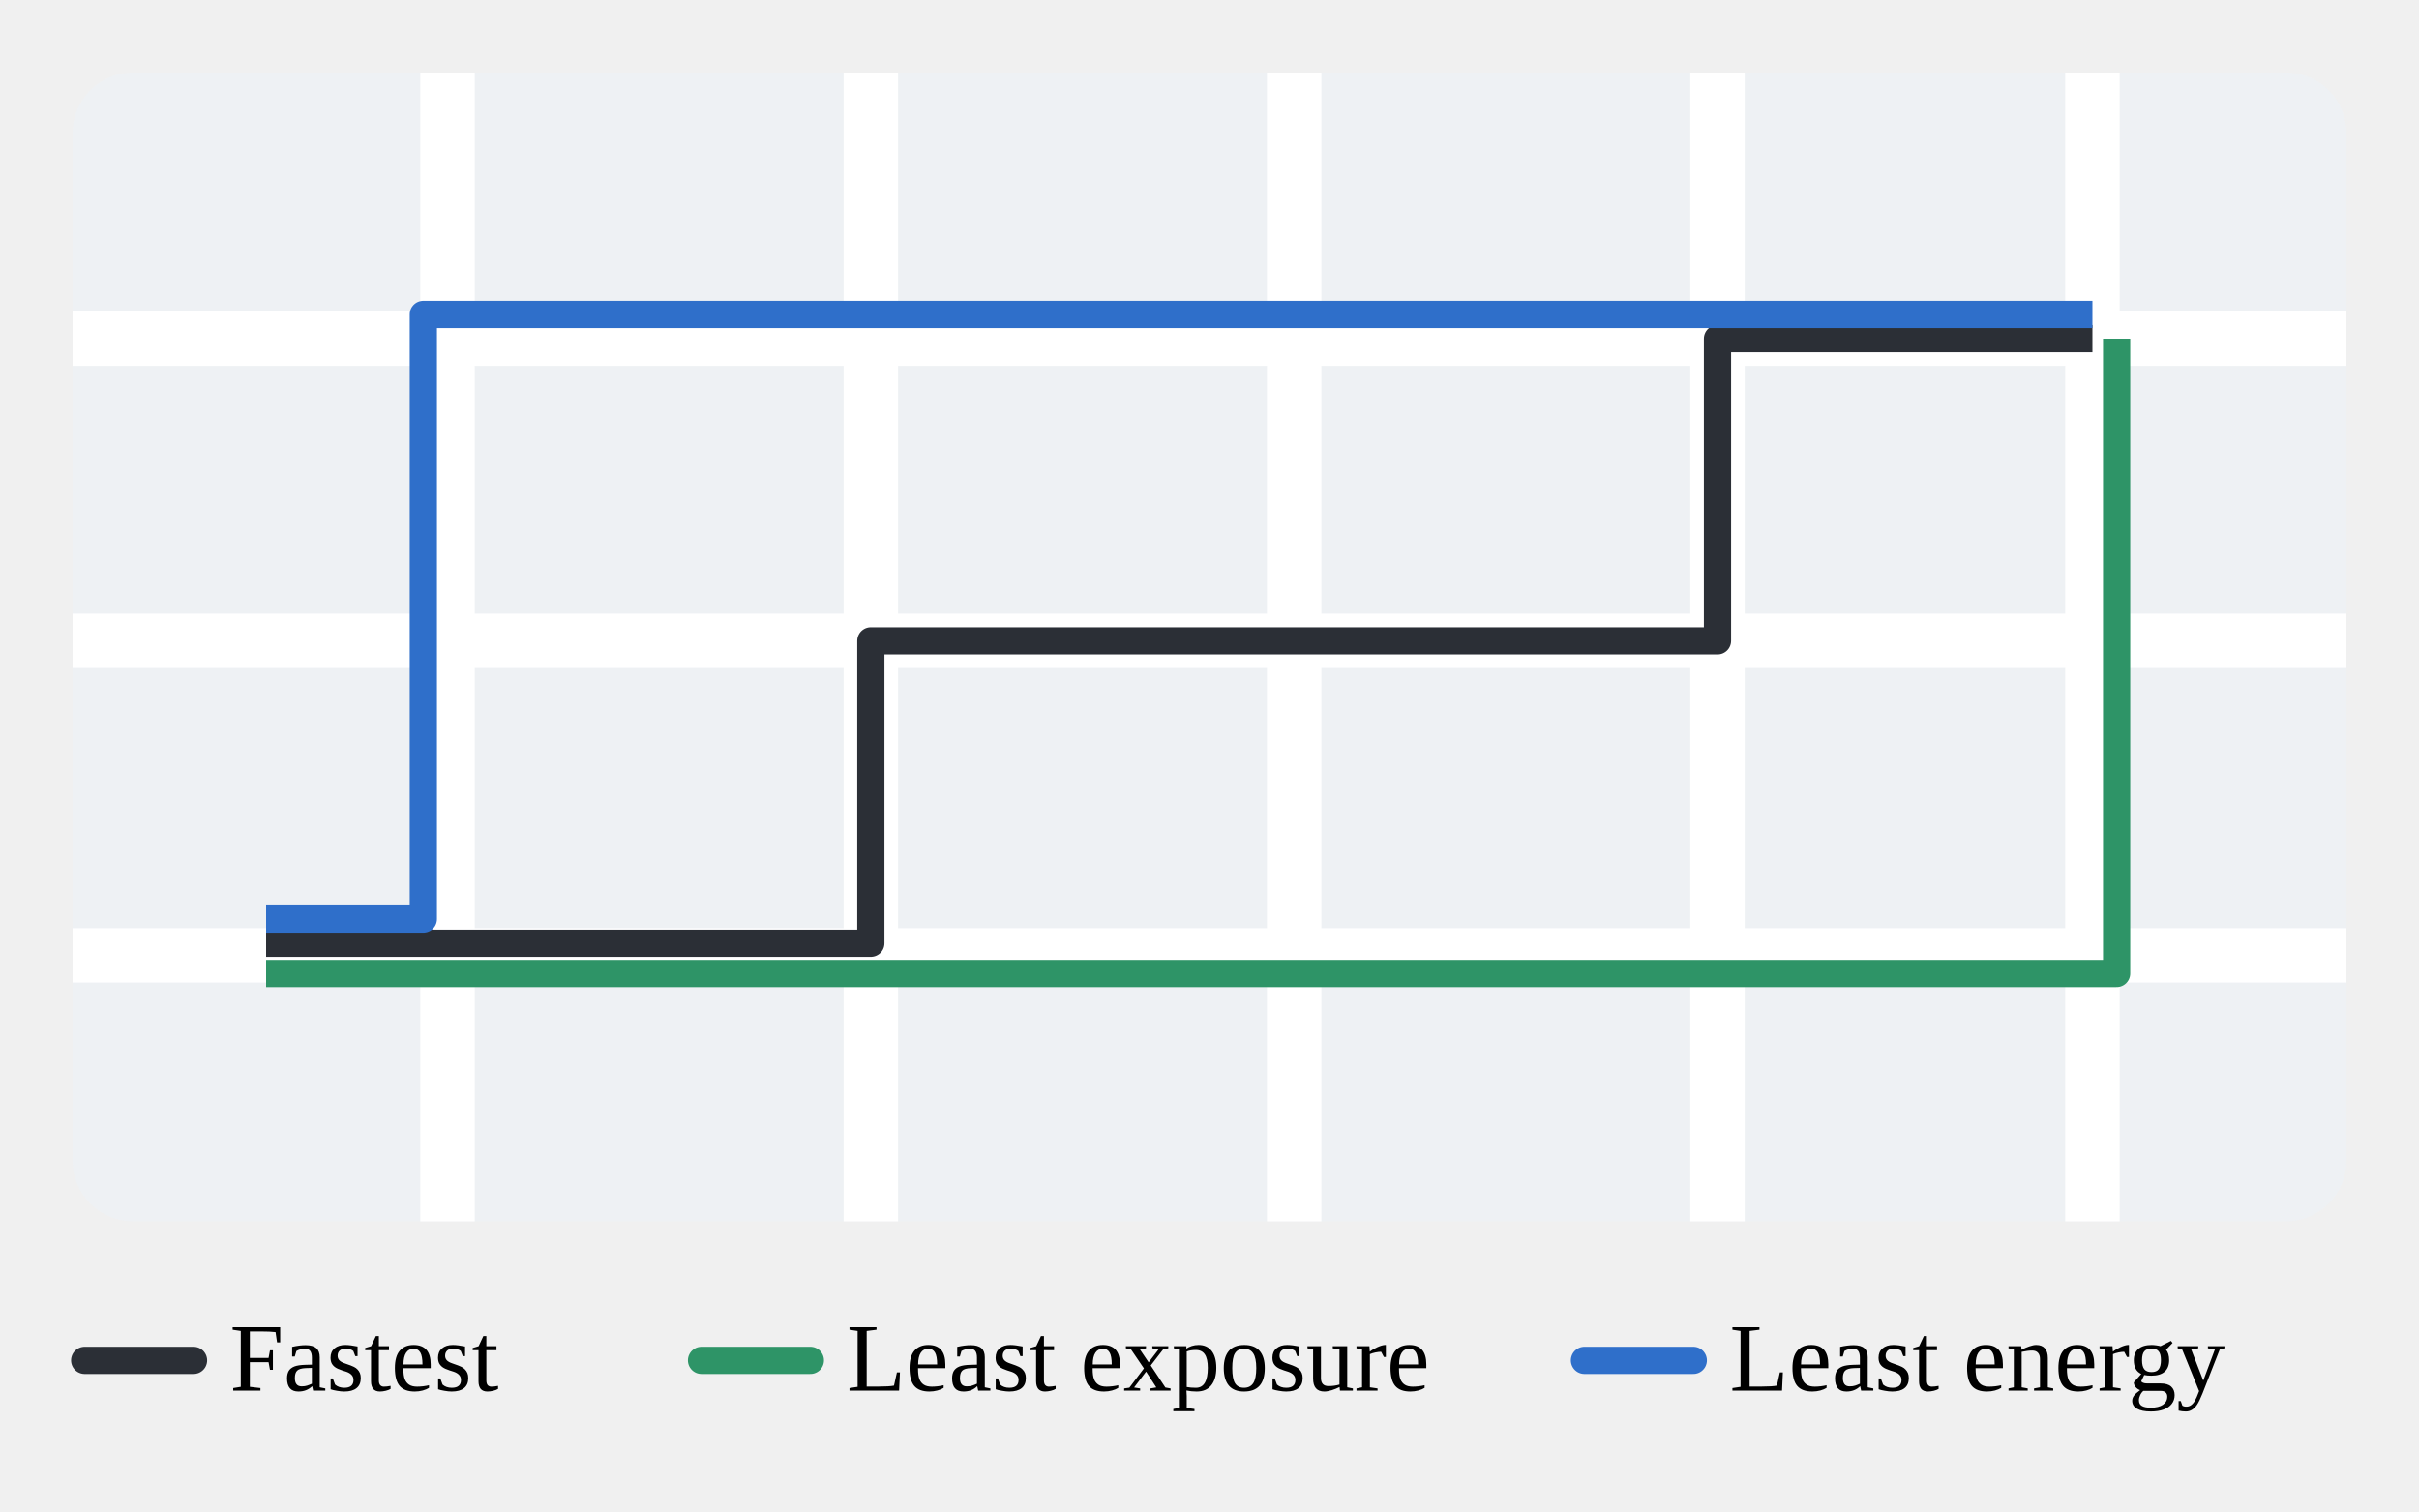
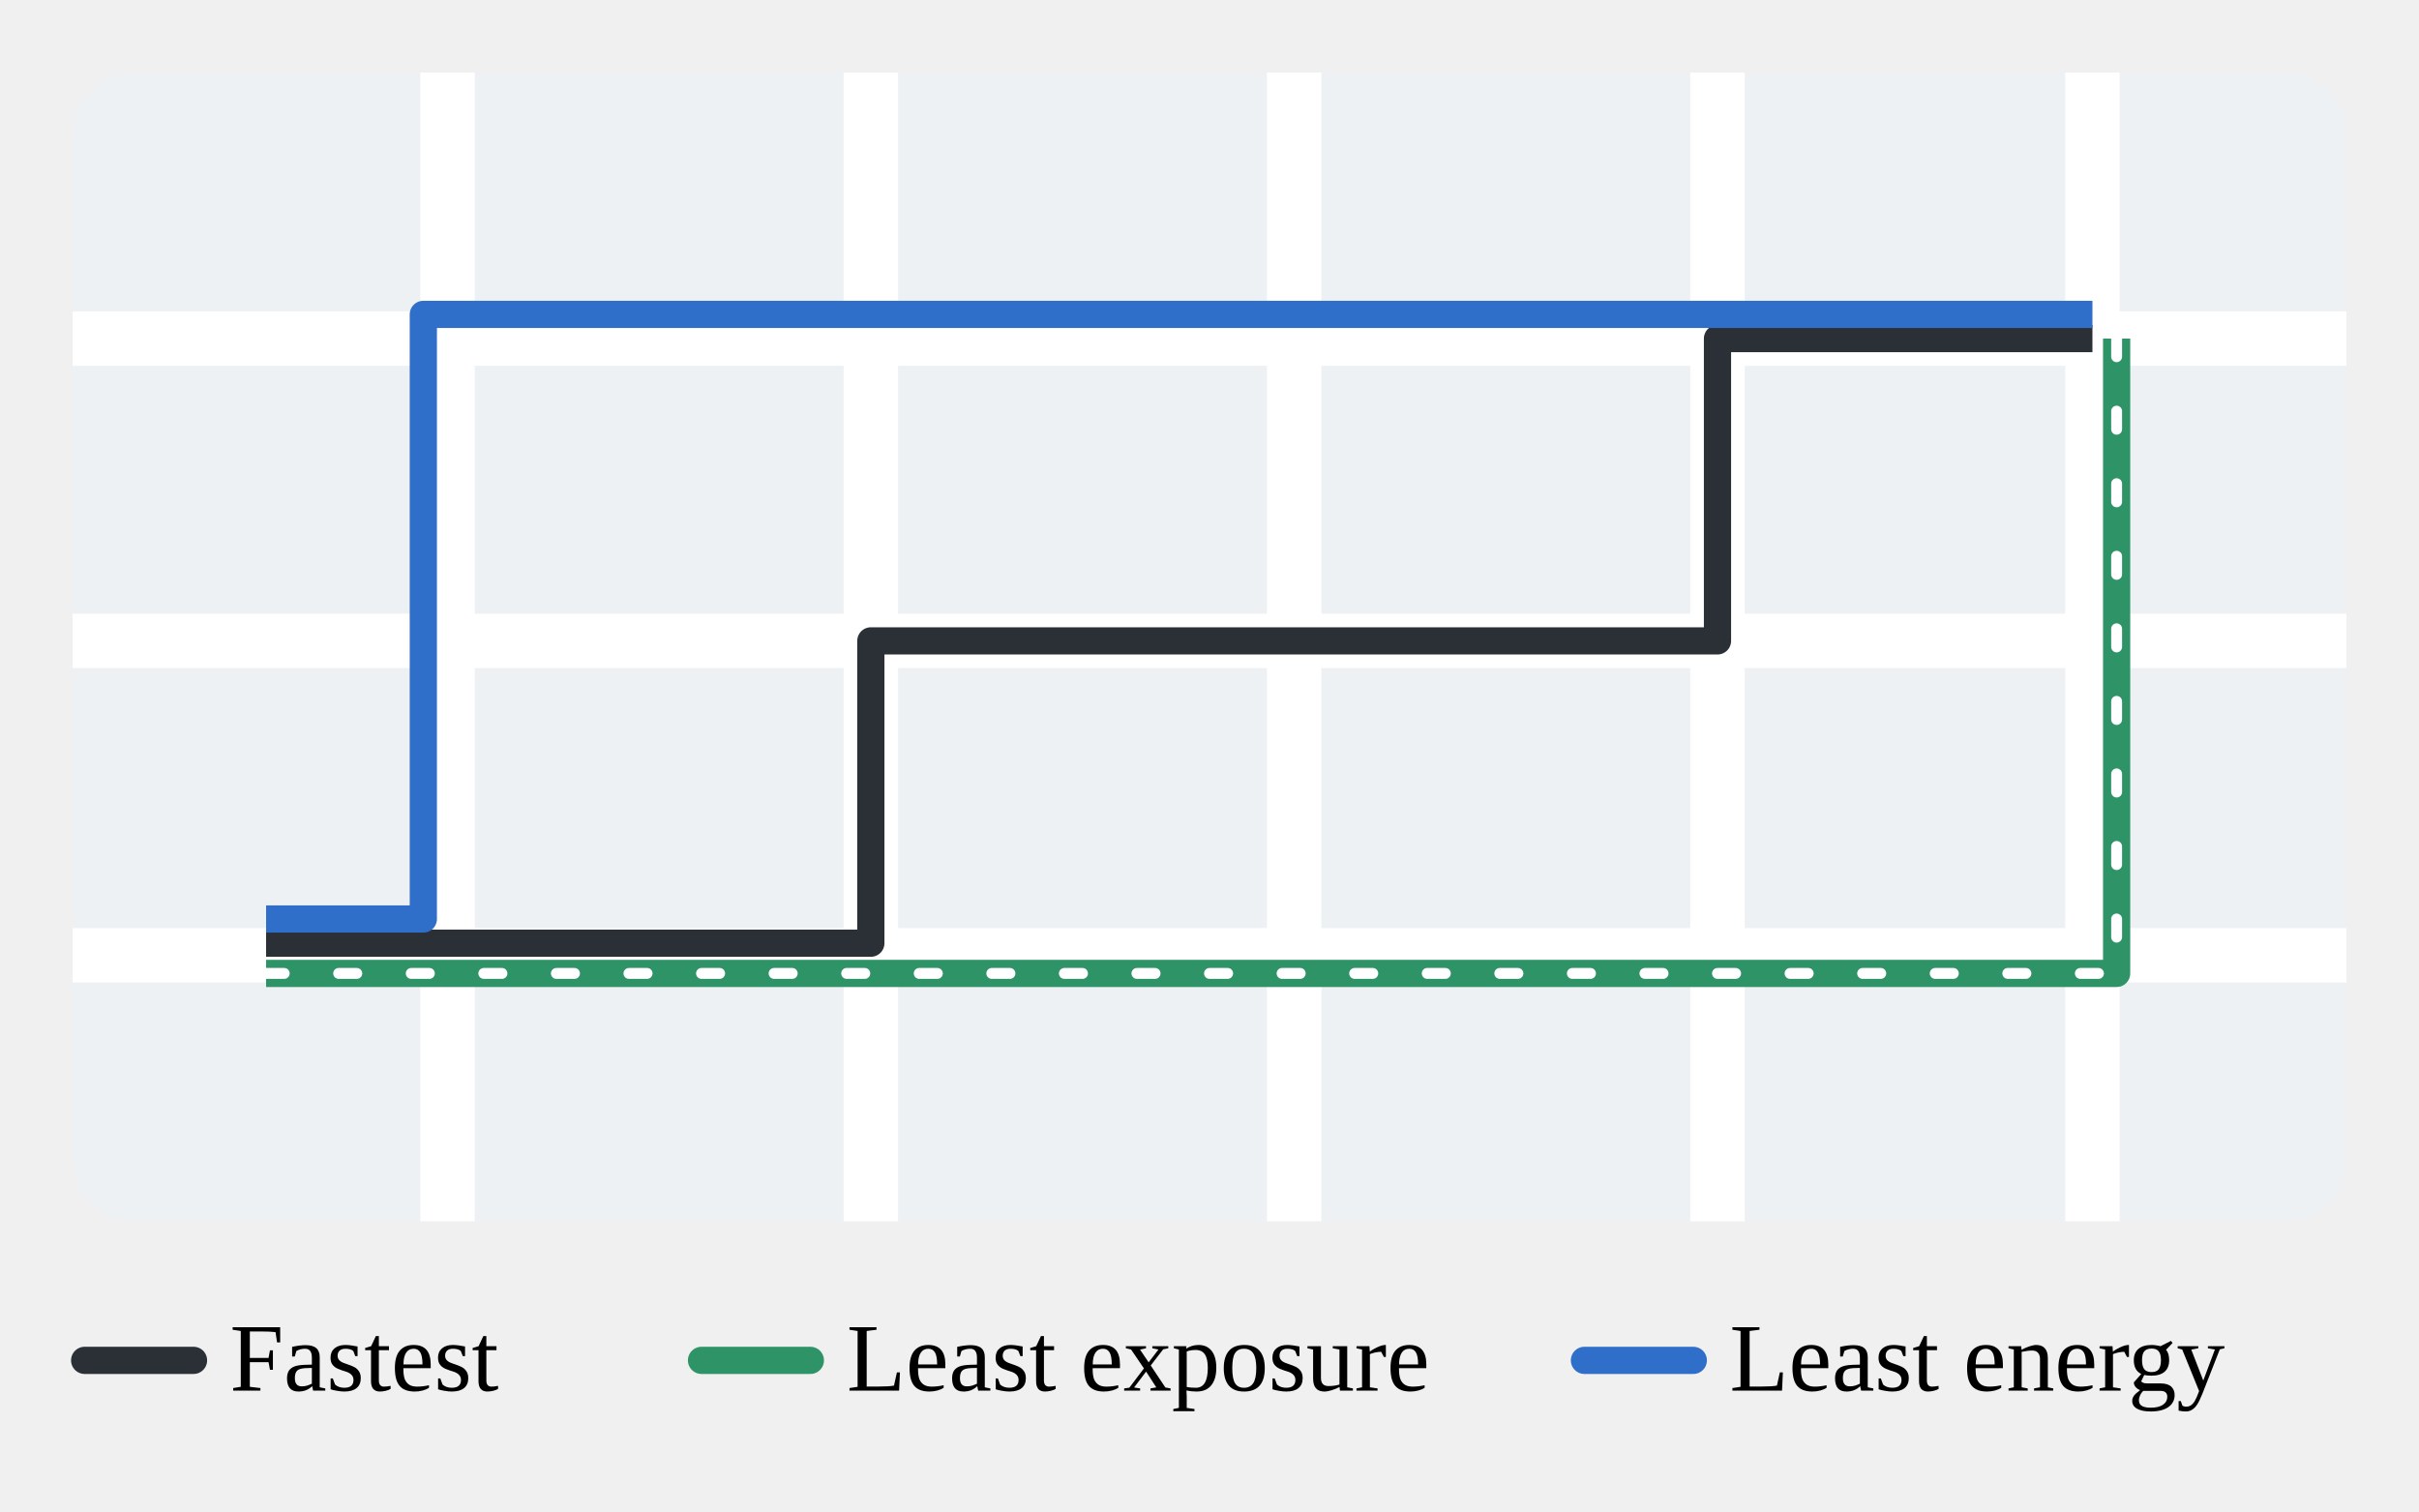
<svg xmlns="http://www.w3.org/2000/svg" class="fig" viewBox="0 0 400 250">
  <defs>
    <clipPath id="drum-map">
      <rect x="12" y="12" width="376" height="190" rx="10" />
    </clipPath>
  </defs>
  <g clip-path="url(#drum-map)">
    <rect x="12" y="12" width="376" height="190" fill="#eef1f4" />
    <g stroke="#fff" stroke-width="9" stroke-linecap="round">
      <path d="M12 56H388M12 106H388M12 158H388M74 12V202M144 12V202M214 12V202M284 12V202M346 12V202" />
    </g>
-     <circle cx="182" cy="104" r="50" fill="url(#hot)" />
-     <circle cx="258" cy="54" r="42" fill="url(#hot)" />
-     <path d="M44 156H144V106H284V56H346" fill="none" stroke="#2b2f36" stroke-width="4.5" stroke-linejoin="round" />
-     <path d="M44 152H70V52H346" fill="none" stroke="#2f6fca" stroke-width="4.5" stroke-linejoin="round" />
-     <path d="M44 161H350V56" fill="none" stroke="#2e9467" stroke-width="4.5" stroke-linejoin="round" />
+     <circle class="a-pop h-pulse" style="--d:0.05s" cx="182" cy="104" r="50" fill="url(#hot)" />
+     <circle class="a-pop h-pulse" style="--d:0.15s;--w:0.40s" cx="258" cy="54" r="42" fill="url(#hot)" />
+     <path class="a-draw" style="--d:0.30s" d="M44 156H144V106H284V56H346" fill="none" stroke="#2b2f36" stroke-width="4.5" stroke-linejoin="round" />
+     <path class="a-draw" style="--d:0.55s" d="M44 152H70V52H346" fill="none" stroke="#2f6fca" stroke-width="4.5" stroke-linejoin="round" />
+     <path class="a-draw" style="--d:0.80s" d="M44 161H350V56" fill="none" stroke="#2e9467" stroke-width="4.5" stroke-linejoin="round" />
+     <path class="h-march" d="M44 161H350V56" fill="none" stroke="#fff" stroke-width="1.8" stroke-dasharray="3 9" stroke-linecap="round" />
  </g>
-   <use href="#pin" x="30" y="128" width="28" height="28" class="c-ink" />
-   <use href="#pin" x="332" y="28" width="28" height="28" class="c-ink" />
-   <g style="font-size:16px">
+   <use class="a-pop" style="--d:1.10s" href="#pin" x="30" y="128" width="28" height="28" color="#2b2f36" />
+   <use class="a-pop" style="--d:1.25s" href="#pin" x="332" y="28" width="28" height="28" color="#2b2f36" />
+   <g class="a-fade" style="--d:1.30s">
    <path d="M14 225h18" stroke="#2b2f36" stroke-width="4.5" stroke-linecap="round" />
    <text class="sub" x="38" y="230" style="font-size:16px">Fastest</text>
    <path d="M116 225h18" stroke="#2e9467" stroke-width="4.5" stroke-linecap="round" />
    <text class="sub" x="140" y="230" style="font-size:16px">Least exposure</text>
    <path d="M262 225h18" stroke="#2f6fca" stroke-width="4.5" stroke-linecap="round" />
    <text class="sub" x="286" y="230" style="font-size:16px">Least energy</text>
  </g>
</svg>
